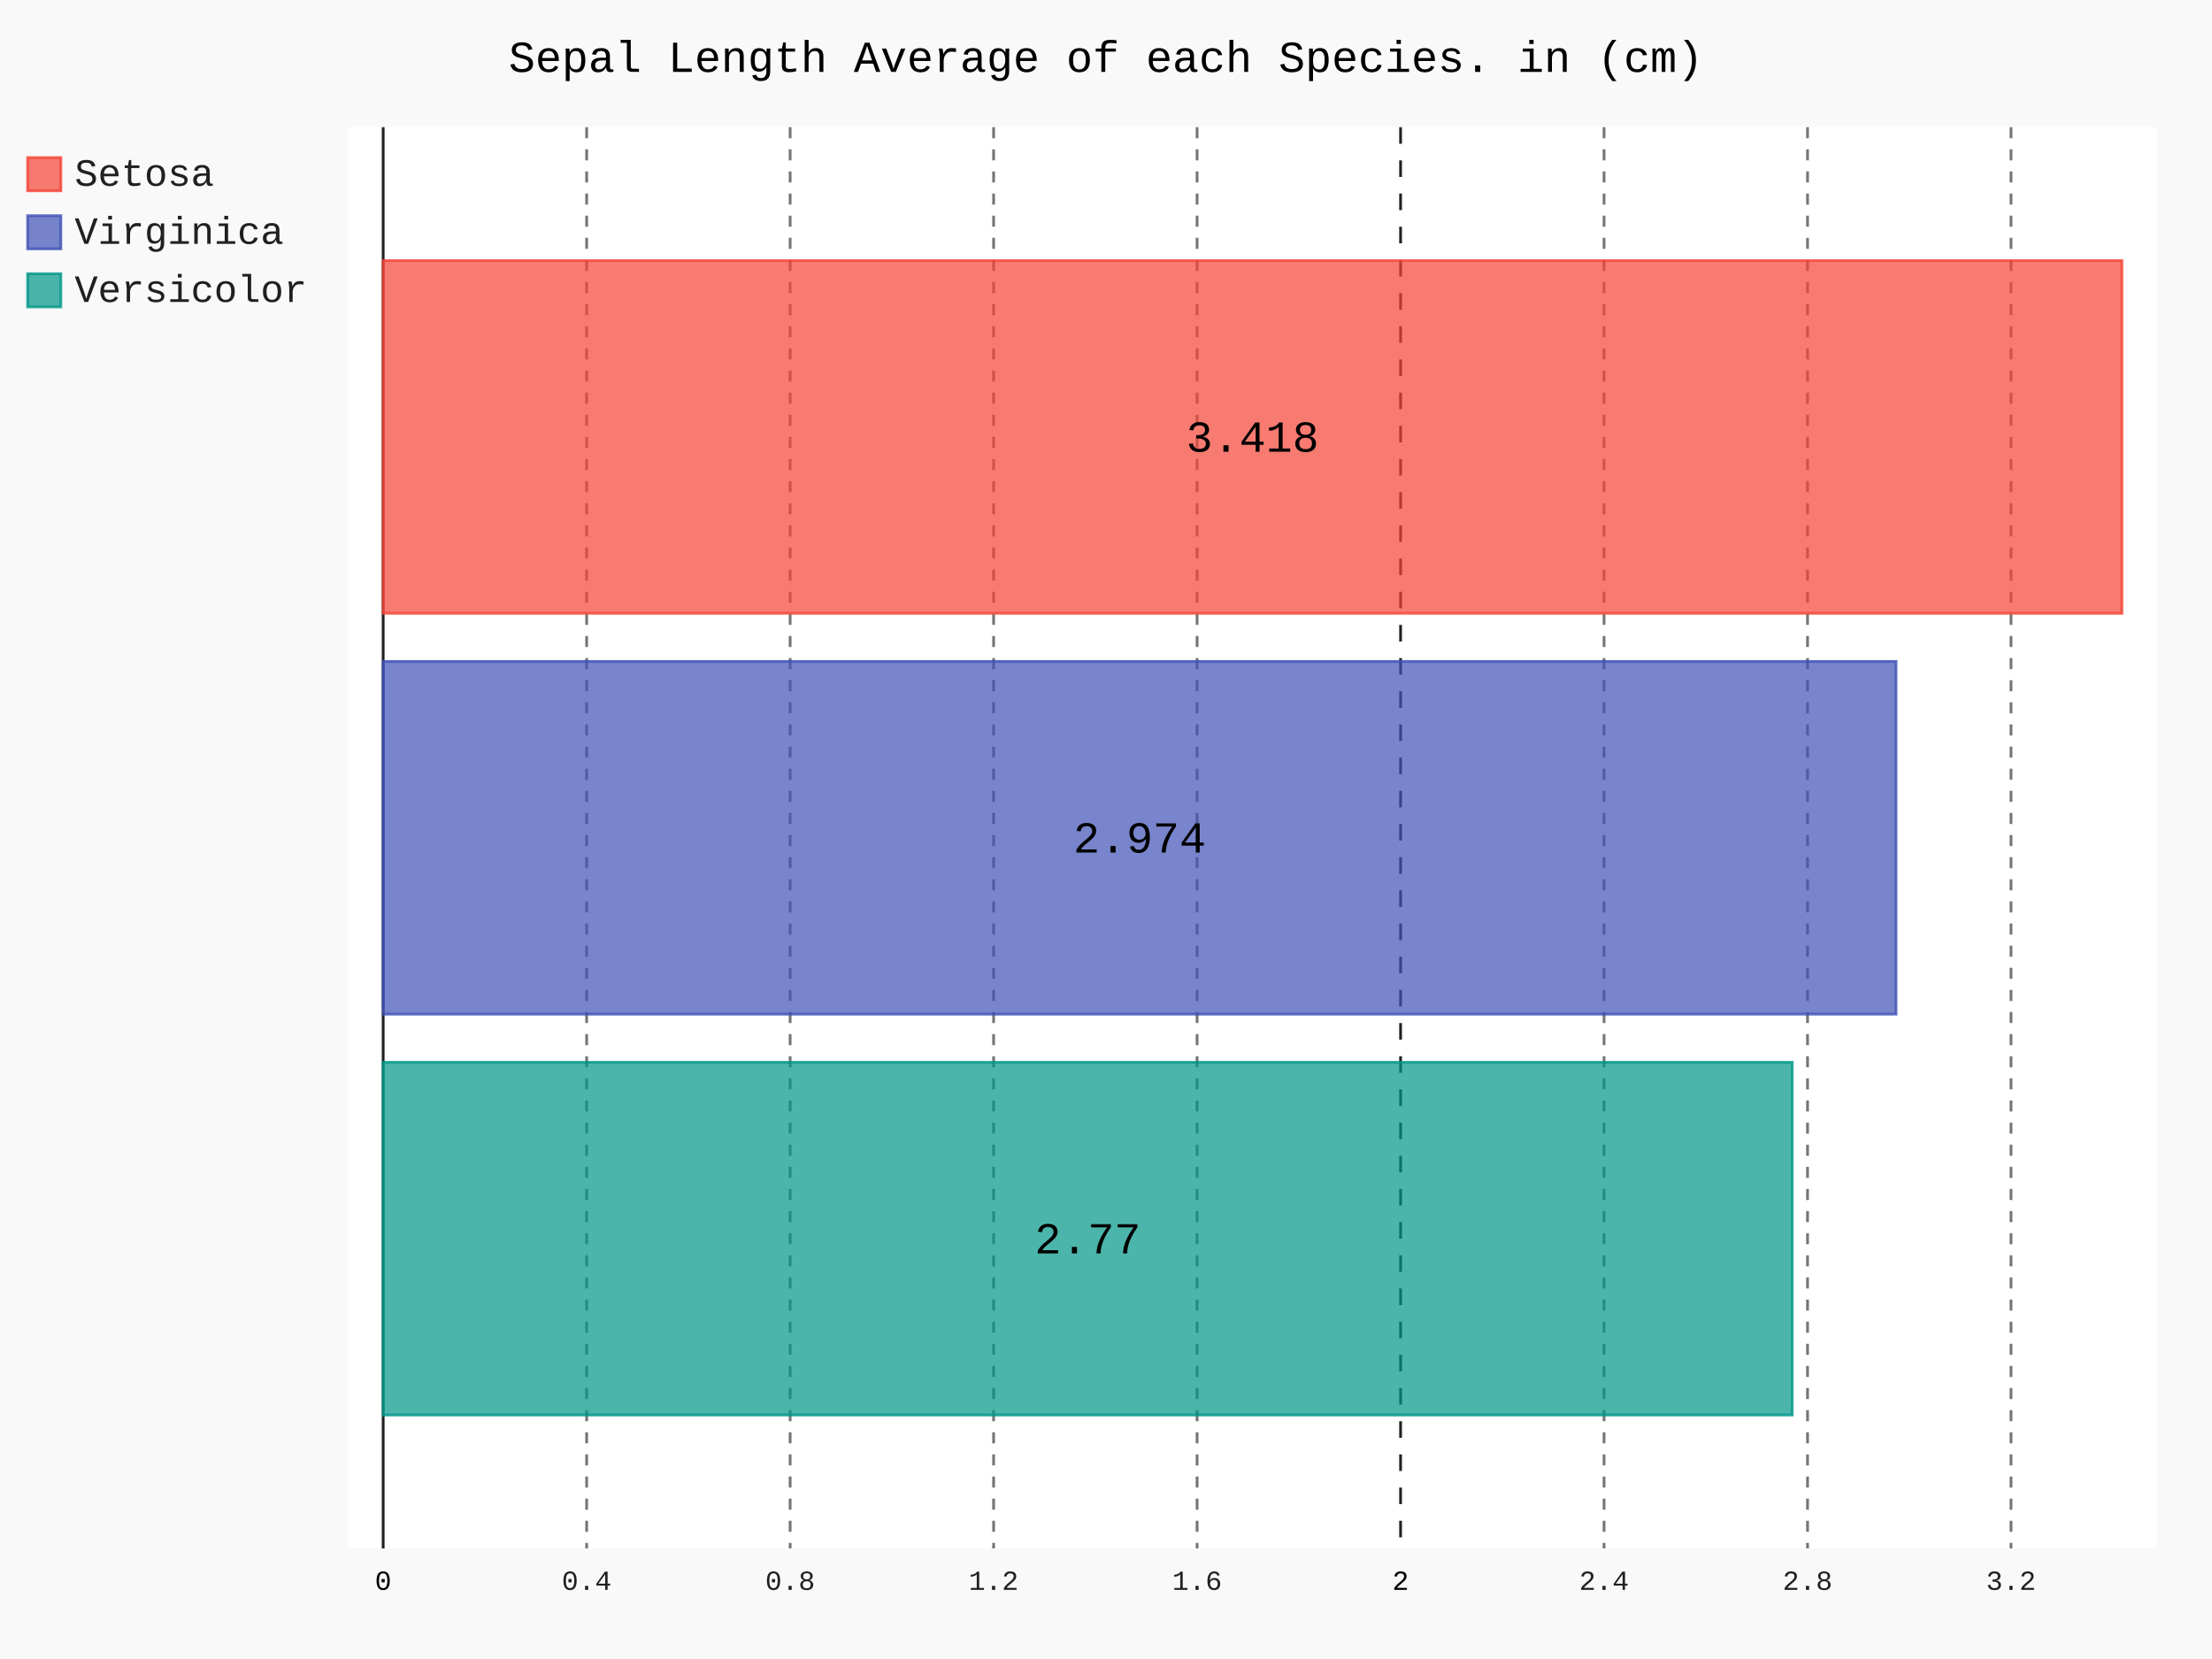
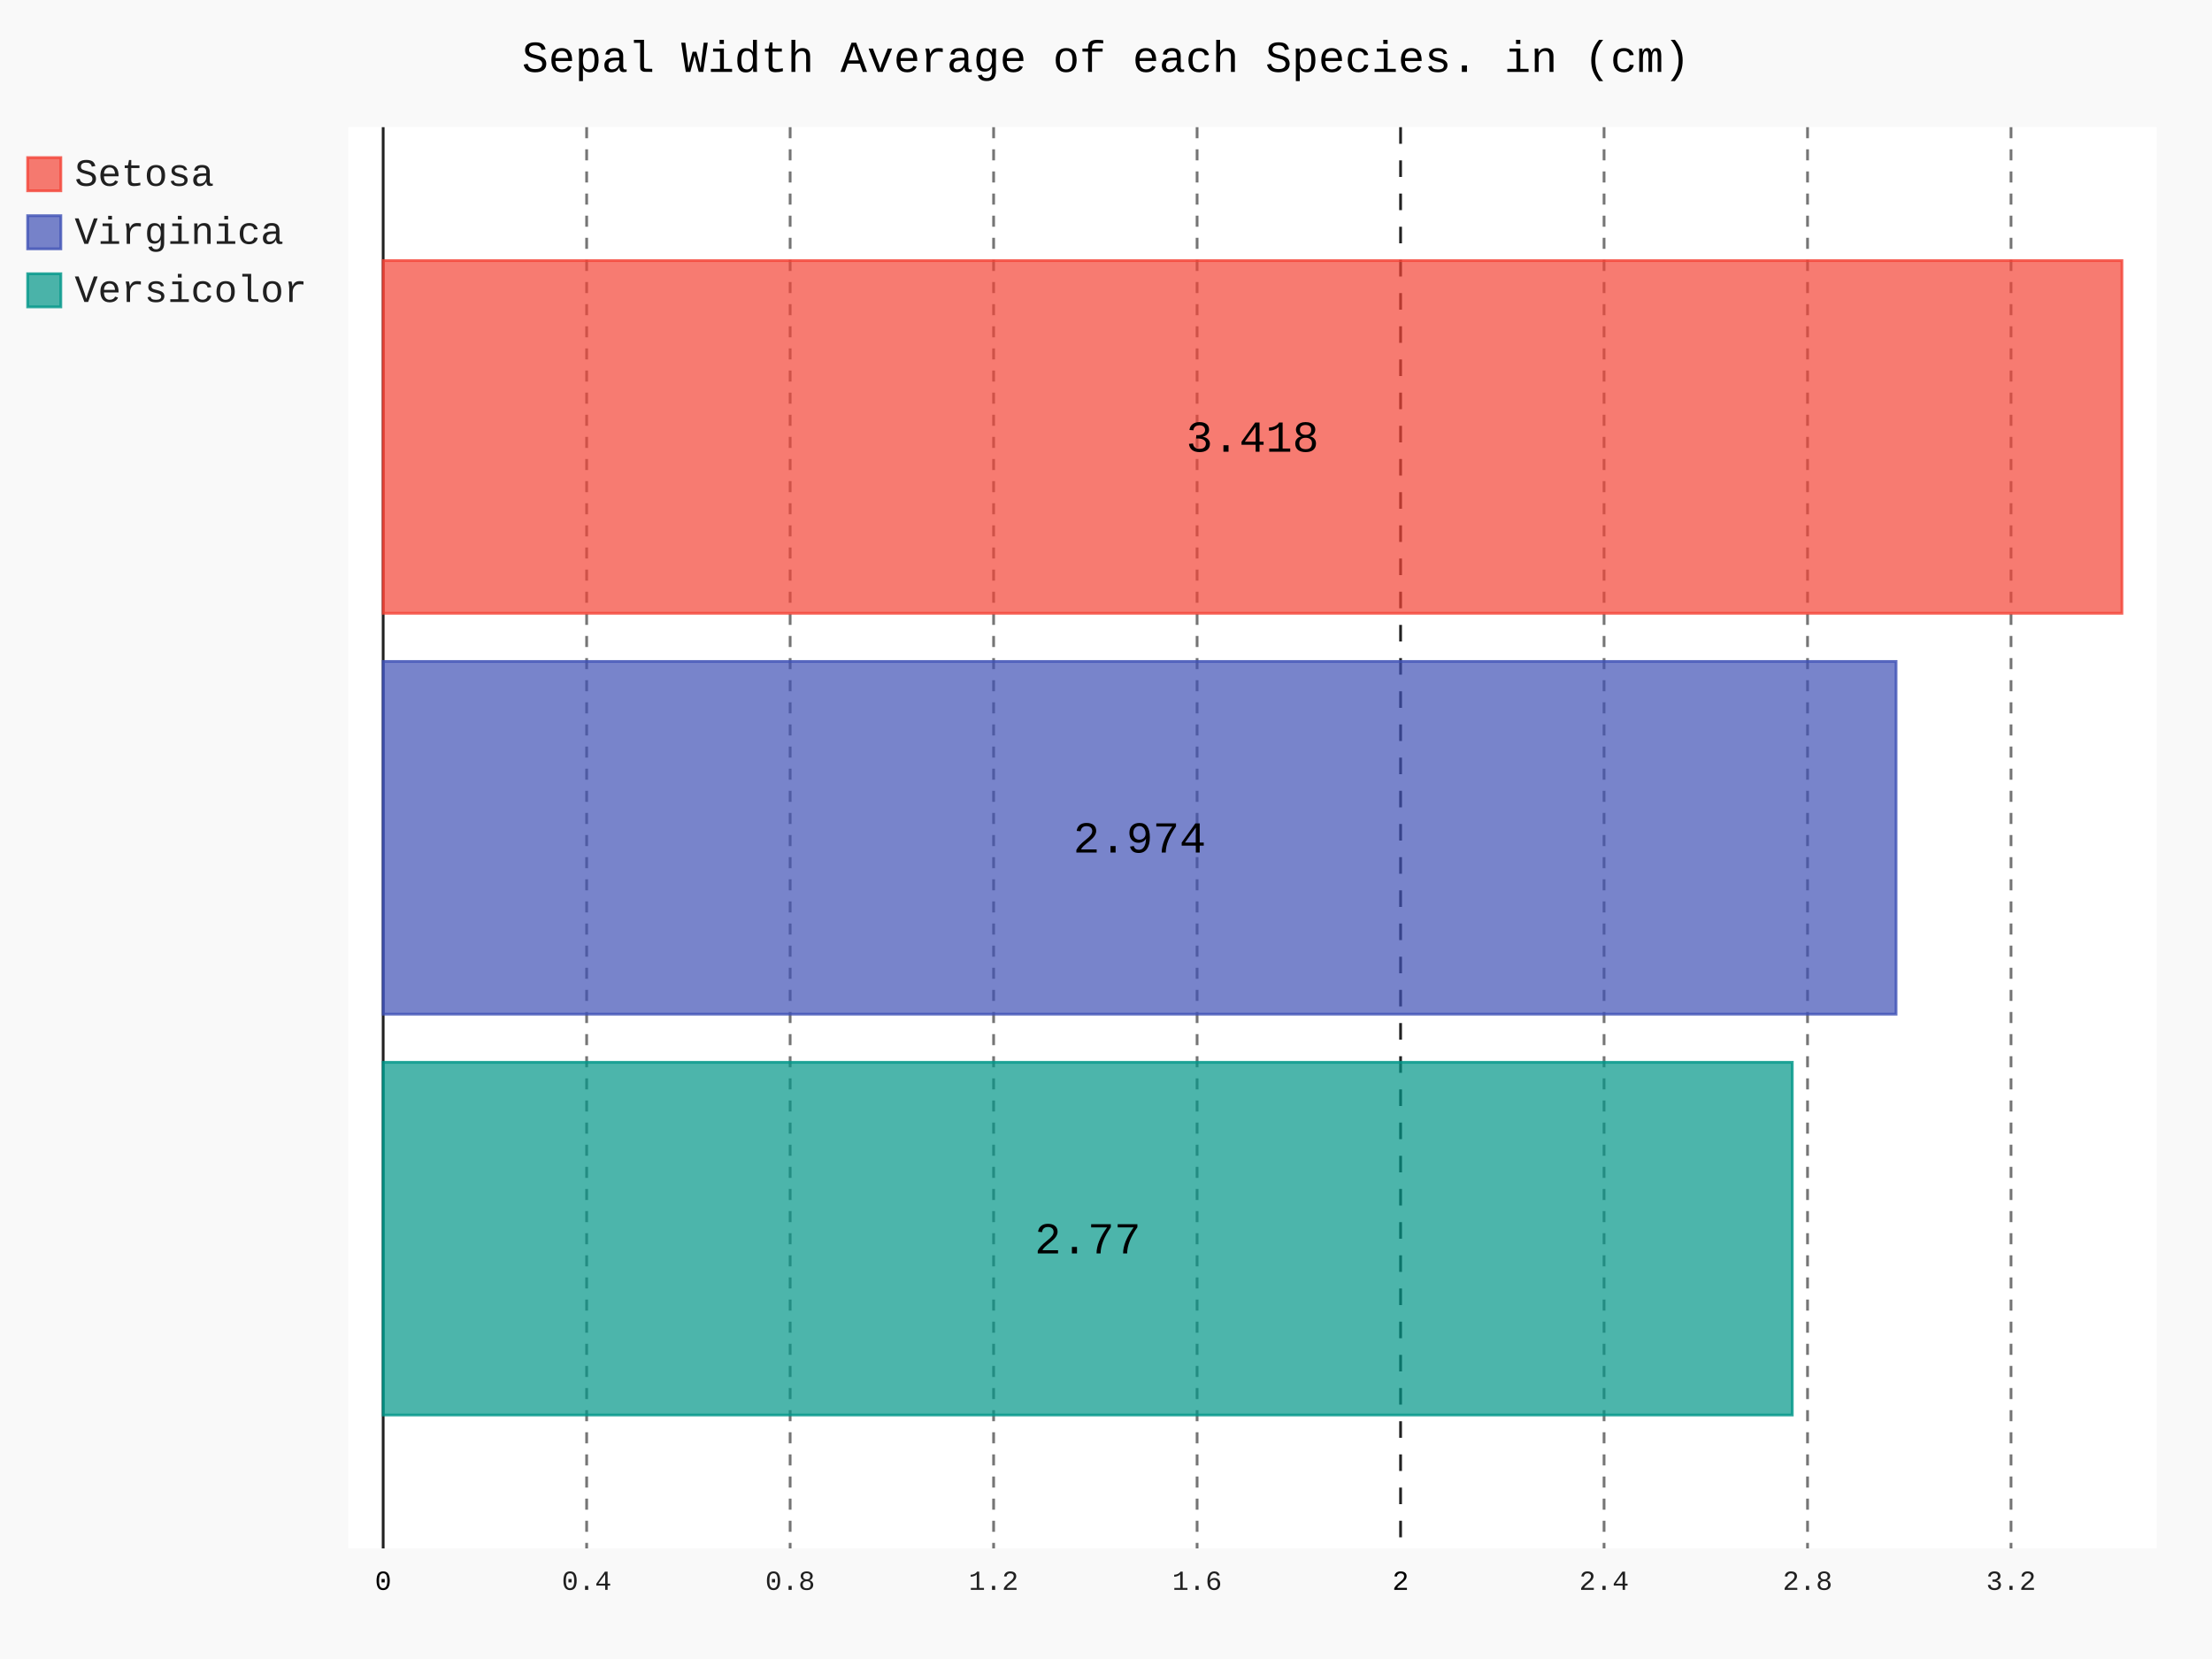
- <svg xmlns="http://www.w3.org/2000/svg" id="chart-e1522e66-8447-4d3b-89d2-620d45ce98e9" class="pygal-chart" viewBox="0 0 800 600">
+ <svg xmlns="http://www.w3.org/2000/svg" id="chart-2ce7ad8d-055e-493c-928e-c20fb402c6ab" class="pygal-chart" viewBox="0 0 800 600">
  <defs>
-     <style type="text/css">#chart-e1522e66-8447-4d3b-89d2-620d45ce98e9{-webkit-user-select:none;-webkit-font-smoothing:antialiased;font-family:Consolas,"Liberation Mono",Menlo,Courier,monospace}#chart-e1522e66-8447-4d3b-89d2-620d45ce98e9 .title{font-family:Consolas,"Liberation Mono",Menlo,Courier,monospace;font-size:16px}#chart-e1522e66-8447-4d3b-89d2-620d45ce98e9 .legends .legend text{font-family:Consolas,"Liberation Mono",Menlo,Courier,monospace;font-size:14px}#chart-e1522e66-8447-4d3b-89d2-620d45ce98e9 .axis text{font-family:Consolas,"Liberation Mono",Menlo,Courier,monospace;font-size:10px}#chart-e1522e66-8447-4d3b-89d2-620d45ce98e9 .axis text.major{font-family:Consolas,"Liberation Mono",Menlo,Courier,monospace;font-size:10px}#chart-e1522e66-8447-4d3b-89d2-620d45ce98e9 .text-overlay text.value{font-family:Consolas,"Liberation Mono",Menlo,Courier,monospace;font-size:16px}#chart-e1522e66-8447-4d3b-89d2-620d45ce98e9 .text-overlay text.label{font-family:Consolas,"Liberation Mono",Menlo,Courier,monospace;font-size:10px}#chart-e1522e66-8447-4d3b-89d2-620d45ce98e9 .tooltip{font-family:Consolas,"Liberation Mono",Menlo,Courier,monospace;font-size:14px}#chart-e1522e66-8447-4d3b-89d2-620d45ce98e9 text.no_data{font-family:Consolas,"Liberation Mono",Menlo,Courier,monospace;font-size:64px}
- #chart-e1522e66-8447-4d3b-89d2-620d45ce98e9{background-color:rgba(249,249,249,1)}#chart-e1522e66-8447-4d3b-89d2-620d45ce98e9 path,#chart-e1522e66-8447-4d3b-89d2-620d45ce98e9 line,#chart-e1522e66-8447-4d3b-89d2-620d45ce98e9 rect,#chart-e1522e66-8447-4d3b-89d2-620d45ce98e9 circle{-webkit-transition:150ms;-moz-transition:150ms;transition:150ms}#chart-e1522e66-8447-4d3b-89d2-620d45ce98e9 .graph &gt; .background{fill:rgba(249,249,249,1)}#chart-e1522e66-8447-4d3b-89d2-620d45ce98e9 .plot &gt; .background{fill:rgba(255,255,255,1)}#chart-e1522e66-8447-4d3b-89d2-620d45ce98e9 .graph{fill:rgba(0,0,0,.87)}#chart-e1522e66-8447-4d3b-89d2-620d45ce98e9 text.no_data{fill:rgba(0,0,0,1)}#chart-e1522e66-8447-4d3b-89d2-620d45ce98e9 .title{fill:rgba(0,0,0,1)}#chart-e1522e66-8447-4d3b-89d2-620d45ce98e9 .legends .legend text{fill:rgba(0,0,0,.87)}#chart-e1522e66-8447-4d3b-89d2-620d45ce98e9 .legends .legend:hover text{fill:rgba(0,0,0,1)}#chart-e1522e66-8447-4d3b-89d2-620d45ce98e9 .axis .line{stroke:rgba(0,0,0,1)}#chart-e1522e66-8447-4d3b-89d2-620d45ce98e9 .axis .guide.line{stroke:rgba(0,0,0,.54)}#chart-e1522e66-8447-4d3b-89d2-620d45ce98e9 .axis .major.line{stroke:rgba(0,0,0,.87)}#chart-e1522e66-8447-4d3b-89d2-620d45ce98e9 .axis text.major{fill:rgba(0,0,0,1)}#chart-e1522e66-8447-4d3b-89d2-620d45ce98e9 .axis.y .guides:hover .guide.line,#chart-e1522e66-8447-4d3b-89d2-620d45ce98e9 .line-graph .axis.x .guides:hover .guide.line,#chart-e1522e66-8447-4d3b-89d2-620d45ce98e9 .stackedline-graph .axis.x .guides:hover .guide.line,#chart-e1522e66-8447-4d3b-89d2-620d45ce98e9 .xy-graph .axis.x .guides:hover .guide.line{stroke:rgba(0,0,0,1)}#chart-e1522e66-8447-4d3b-89d2-620d45ce98e9 .axis .guides:hover text{fill:rgba(0,0,0,1)}#chart-e1522e66-8447-4d3b-89d2-620d45ce98e9 .reactive{fill-opacity:.7;stroke-opacity:.8}#chart-e1522e66-8447-4d3b-89d2-620d45ce98e9 .ci{stroke:rgba(0,0,0,.87)}#chart-e1522e66-8447-4d3b-89d2-620d45ce98e9 .reactive.active,#chart-e1522e66-8447-4d3b-89d2-620d45ce98e9 .active .reactive{fill-opacity:.8;stroke-opacity:.9;stroke-width:4}#chart-e1522e66-8447-4d3b-89d2-620d45ce98e9 .ci .reactive.active{stroke-width:1.5}#chart-e1522e66-8447-4d3b-89d2-620d45ce98e9 .series text{fill:rgba(0,0,0,1)}#chart-e1522e66-8447-4d3b-89d2-620d45ce98e9 .tooltip rect{fill:rgba(255,255,255,1);stroke:rgba(0,0,0,1);-webkit-transition:opacity 150ms;-moz-transition:opacity 150ms;transition:opacity 150ms}#chart-e1522e66-8447-4d3b-89d2-620d45ce98e9 .tooltip .label{fill:rgba(0,0,0,.87)}#chart-e1522e66-8447-4d3b-89d2-620d45ce98e9 .tooltip .label{fill:rgba(0,0,0,.87)}#chart-e1522e66-8447-4d3b-89d2-620d45ce98e9 .tooltip .legend{font-size:.8em;fill:rgba(0,0,0,.54)}#chart-e1522e66-8447-4d3b-89d2-620d45ce98e9 .tooltip .x_label{font-size:.6em;fill:rgba(0,0,0,1)}#chart-e1522e66-8447-4d3b-89d2-620d45ce98e9 .tooltip .xlink{font-size:.5em;text-decoration:underline}#chart-e1522e66-8447-4d3b-89d2-620d45ce98e9 .tooltip .value{font-size:1.5em}#chart-e1522e66-8447-4d3b-89d2-620d45ce98e9 .bound{font-size:.5em}#chart-e1522e66-8447-4d3b-89d2-620d45ce98e9 .max-value{font-size:.75em;fill:rgba(0,0,0,.54)}#chart-e1522e66-8447-4d3b-89d2-620d45ce98e9 .map-element{fill:rgba(255,255,255,1);stroke:rgba(0,0,0,.54) !important}#chart-e1522e66-8447-4d3b-89d2-620d45ce98e9 .map-element .reactive{fill-opacity:inherit;stroke-opacity:inherit}#chart-e1522e66-8447-4d3b-89d2-620d45ce98e9 .color-0,#chart-e1522e66-8447-4d3b-89d2-620d45ce98e9 .color-0 a:visited{stroke:#F44336;fill:#F44336}#chart-e1522e66-8447-4d3b-89d2-620d45ce98e9 .color-1,#chart-e1522e66-8447-4d3b-89d2-620d45ce98e9 .color-1 a:visited{stroke:#3F51B5;fill:#3F51B5}#chart-e1522e66-8447-4d3b-89d2-620d45ce98e9 .color-2,#chart-e1522e66-8447-4d3b-89d2-620d45ce98e9 .color-2 a:visited{stroke:#009688;fill:#009688}#chart-e1522e66-8447-4d3b-89d2-620d45ce98e9 .text-overlay .color-0 text{fill:black}#chart-e1522e66-8447-4d3b-89d2-620d45ce98e9 .text-overlay .color-1 text{fill:black}#chart-e1522e66-8447-4d3b-89d2-620d45ce98e9 .text-overlay .color-2 text{fill:black}
- #chart-e1522e66-8447-4d3b-89d2-620d45ce98e9 text.no_data{text-anchor:middle}#chart-e1522e66-8447-4d3b-89d2-620d45ce98e9 .guide.line{fill:none}#chart-e1522e66-8447-4d3b-89d2-620d45ce98e9 .centered{text-anchor:middle}#chart-e1522e66-8447-4d3b-89d2-620d45ce98e9 .title{text-anchor:middle}#chart-e1522e66-8447-4d3b-89d2-620d45ce98e9 .legends .legend text{fill-opacity:1}#chart-e1522e66-8447-4d3b-89d2-620d45ce98e9 .axis.x text{text-anchor:middle}#chart-e1522e66-8447-4d3b-89d2-620d45ce98e9 .axis.x:not(.web) text[transform]{text-anchor:start}#chart-e1522e66-8447-4d3b-89d2-620d45ce98e9 .axis.x:not(.web) text[transform].backwards{text-anchor:end}#chart-e1522e66-8447-4d3b-89d2-620d45ce98e9 .axis.y text{text-anchor:end}#chart-e1522e66-8447-4d3b-89d2-620d45ce98e9 .axis.y text[transform].backwards{text-anchor:start}#chart-e1522e66-8447-4d3b-89d2-620d45ce98e9 .axis.y2 text{text-anchor:start}#chart-e1522e66-8447-4d3b-89d2-620d45ce98e9 .axis.y2 text[transform].backwards{text-anchor:end}#chart-e1522e66-8447-4d3b-89d2-620d45ce98e9 .axis .guide.line{stroke-dasharray:4,4}#chart-e1522e66-8447-4d3b-89d2-620d45ce98e9 .axis .major.guide.line{stroke-dasharray:6,6}#chart-e1522e66-8447-4d3b-89d2-620d45ce98e9 .horizontal .axis.y .guide.line,#chart-e1522e66-8447-4d3b-89d2-620d45ce98e9 .horizontal .axis.y2 .guide.line,#chart-e1522e66-8447-4d3b-89d2-620d45ce98e9 .vertical .axis.x .guide.line{opacity:0}#chart-e1522e66-8447-4d3b-89d2-620d45ce98e9 .horizontal .axis.always_show .guide.line,#chart-e1522e66-8447-4d3b-89d2-620d45ce98e9 .vertical .axis.always_show .guide.line{opacity:1 !important}#chart-e1522e66-8447-4d3b-89d2-620d45ce98e9 .axis.y .guides:hover .guide.line,#chart-e1522e66-8447-4d3b-89d2-620d45ce98e9 .axis.y2 .guides:hover .guide.line,#chart-e1522e66-8447-4d3b-89d2-620d45ce98e9 .axis.x .guides:hover .guide.line{opacity:1}#chart-e1522e66-8447-4d3b-89d2-620d45ce98e9 .axis .guides:hover text{opacity:1}#chart-e1522e66-8447-4d3b-89d2-620d45ce98e9 .nofill{fill:none}#chart-e1522e66-8447-4d3b-89d2-620d45ce98e9 .subtle-fill{fill-opacity:.2}#chart-e1522e66-8447-4d3b-89d2-620d45ce98e9 .dot{stroke-width:1px;fill-opacity:1}#chart-e1522e66-8447-4d3b-89d2-620d45ce98e9 .dot.active{stroke-width:5px}#chart-e1522e66-8447-4d3b-89d2-620d45ce98e9 .dot.negative{fill:transparent}#chart-e1522e66-8447-4d3b-89d2-620d45ce98e9 text,#chart-e1522e66-8447-4d3b-89d2-620d45ce98e9 tspan{stroke:none !important}#chart-e1522e66-8447-4d3b-89d2-620d45ce98e9 .series text.active{opacity:1}#chart-e1522e66-8447-4d3b-89d2-620d45ce98e9 .tooltip rect{fill-opacity:.95;stroke-width:.5}#chart-e1522e66-8447-4d3b-89d2-620d45ce98e9 .tooltip text{fill-opacity:1}#chart-e1522e66-8447-4d3b-89d2-620d45ce98e9 .showable{visibility:hidden}#chart-e1522e66-8447-4d3b-89d2-620d45ce98e9 .showable.shown{visibility:visible}#chart-e1522e66-8447-4d3b-89d2-620d45ce98e9 .gauge-background{fill:rgba(229,229,229,1);stroke:none}#chart-e1522e66-8447-4d3b-89d2-620d45ce98e9 .bg-lines{stroke:rgba(249,249,249,1);stroke-width:2px}</style>
+     <style type="text/css">#chart-2ce7ad8d-055e-493c-928e-c20fb402c6ab{-webkit-user-select:none;-webkit-font-smoothing:antialiased;font-family:Consolas,"Liberation Mono",Menlo,Courier,monospace}#chart-2ce7ad8d-055e-493c-928e-c20fb402c6ab .title{font-family:Consolas,"Liberation Mono",Menlo,Courier,monospace;font-size:16px}#chart-2ce7ad8d-055e-493c-928e-c20fb402c6ab .legends .legend text{font-family:Consolas,"Liberation Mono",Menlo,Courier,monospace;font-size:14px}#chart-2ce7ad8d-055e-493c-928e-c20fb402c6ab .axis text{font-family:Consolas,"Liberation Mono",Menlo,Courier,monospace;font-size:10px}#chart-2ce7ad8d-055e-493c-928e-c20fb402c6ab .axis text.major{font-family:Consolas,"Liberation Mono",Menlo,Courier,monospace;font-size:10px}#chart-2ce7ad8d-055e-493c-928e-c20fb402c6ab .text-overlay text.value{font-family:Consolas,"Liberation Mono",Menlo,Courier,monospace;font-size:16px}#chart-2ce7ad8d-055e-493c-928e-c20fb402c6ab .text-overlay text.label{font-family:Consolas,"Liberation Mono",Menlo,Courier,monospace;font-size:10px}#chart-2ce7ad8d-055e-493c-928e-c20fb402c6ab .tooltip{font-family:Consolas,"Liberation Mono",Menlo,Courier,monospace;font-size:14px}#chart-2ce7ad8d-055e-493c-928e-c20fb402c6ab text.no_data{font-family:Consolas,"Liberation Mono",Menlo,Courier,monospace;font-size:64px}
+ #chart-2ce7ad8d-055e-493c-928e-c20fb402c6ab{background-color:rgba(249,249,249,1)}#chart-2ce7ad8d-055e-493c-928e-c20fb402c6ab path,#chart-2ce7ad8d-055e-493c-928e-c20fb402c6ab line,#chart-2ce7ad8d-055e-493c-928e-c20fb402c6ab rect,#chart-2ce7ad8d-055e-493c-928e-c20fb402c6ab circle{-webkit-transition:150ms;-moz-transition:150ms;transition:150ms}#chart-2ce7ad8d-055e-493c-928e-c20fb402c6ab .graph &gt; .background{fill:rgba(249,249,249,1)}#chart-2ce7ad8d-055e-493c-928e-c20fb402c6ab .plot &gt; .background{fill:rgba(255,255,255,1)}#chart-2ce7ad8d-055e-493c-928e-c20fb402c6ab .graph{fill:rgba(0,0,0,.87)}#chart-2ce7ad8d-055e-493c-928e-c20fb402c6ab text.no_data{fill:rgba(0,0,0,1)}#chart-2ce7ad8d-055e-493c-928e-c20fb402c6ab .title{fill:rgba(0,0,0,1)}#chart-2ce7ad8d-055e-493c-928e-c20fb402c6ab .legends .legend text{fill:rgba(0,0,0,.87)}#chart-2ce7ad8d-055e-493c-928e-c20fb402c6ab .legends .legend:hover text{fill:rgba(0,0,0,1)}#chart-2ce7ad8d-055e-493c-928e-c20fb402c6ab .axis .line{stroke:rgba(0,0,0,1)}#chart-2ce7ad8d-055e-493c-928e-c20fb402c6ab .axis .guide.line{stroke:rgba(0,0,0,.54)}#chart-2ce7ad8d-055e-493c-928e-c20fb402c6ab .axis .major.line{stroke:rgba(0,0,0,.87)}#chart-2ce7ad8d-055e-493c-928e-c20fb402c6ab .axis text.major{fill:rgba(0,0,0,1)}#chart-2ce7ad8d-055e-493c-928e-c20fb402c6ab .axis.y .guides:hover .guide.line,#chart-2ce7ad8d-055e-493c-928e-c20fb402c6ab .line-graph .axis.x .guides:hover .guide.line,#chart-2ce7ad8d-055e-493c-928e-c20fb402c6ab .stackedline-graph .axis.x .guides:hover .guide.line,#chart-2ce7ad8d-055e-493c-928e-c20fb402c6ab .xy-graph .axis.x .guides:hover .guide.line{stroke:rgba(0,0,0,1)}#chart-2ce7ad8d-055e-493c-928e-c20fb402c6ab .axis .guides:hover text{fill:rgba(0,0,0,1)}#chart-2ce7ad8d-055e-493c-928e-c20fb402c6ab .reactive{fill-opacity:.7;stroke-opacity:.8}#chart-2ce7ad8d-055e-493c-928e-c20fb402c6ab .ci{stroke:rgba(0,0,0,.87)}#chart-2ce7ad8d-055e-493c-928e-c20fb402c6ab .reactive.active,#chart-2ce7ad8d-055e-493c-928e-c20fb402c6ab .active .reactive{fill-opacity:.8;stroke-opacity:.9;stroke-width:4}#chart-2ce7ad8d-055e-493c-928e-c20fb402c6ab .ci .reactive.active{stroke-width:1.5}#chart-2ce7ad8d-055e-493c-928e-c20fb402c6ab .series text{fill:rgba(0,0,0,1)}#chart-2ce7ad8d-055e-493c-928e-c20fb402c6ab .tooltip rect{fill:rgba(255,255,255,1);stroke:rgba(0,0,0,1);-webkit-transition:opacity 150ms;-moz-transition:opacity 150ms;transition:opacity 150ms}#chart-2ce7ad8d-055e-493c-928e-c20fb402c6ab .tooltip .label{fill:rgba(0,0,0,.87)}#chart-2ce7ad8d-055e-493c-928e-c20fb402c6ab .tooltip .label{fill:rgba(0,0,0,.87)}#chart-2ce7ad8d-055e-493c-928e-c20fb402c6ab .tooltip .legend{font-size:.8em;fill:rgba(0,0,0,.54)}#chart-2ce7ad8d-055e-493c-928e-c20fb402c6ab .tooltip .x_label{font-size:.6em;fill:rgba(0,0,0,1)}#chart-2ce7ad8d-055e-493c-928e-c20fb402c6ab .tooltip .xlink{font-size:.5em;text-decoration:underline}#chart-2ce7ad8d-055e-493c-928e-c20fb402c6ab .tooltip .value{font-size:1.5em}#chart-2ce7ad8d-055e-493c-928e-c20fb402c6ab .bound{font-size:.5em}#chart-2ce7ad8d-055e-493c-928e-c20fb402c6ab .max-value{font-size:.75em;fill:rgba(0,0,0,.54)}#chart-2ce7ad8d-055e-493c-928e-c20fb402c6ab .map-element{fill:rgba(255,255,255,1);stroke:rgba(0,0,0,.54) !important}#chart-2ce7ad8d-055e-493c-928e-c20fb402c6ab .map-element .reactive{fill-opacity:inherit;stroke-opacity:inherit}#chart-2ce7ad8d-055e-493c-928e-c20fb402c6ab .color-0,#chart-2ce7ad8d-055e-493c-928e-c20fb402c6ab .color-0 a:visited{stroke:#F44336;fill:#F44336}#chart-2ce7ad8d-055e-493c-928e-c20fb402c6ab .color-1,#chart-2ce7ad8d-055e-493c-928e-c20fb402c6ab .color-1 a:visited{stroke:#3F51B5;fill:#3F51B5}#chart-2ce7ad8d-055e-493c-928e-c20fb402c6ab .color-2,#chart-2ce7ad8d-055e-493c-928e-c20fb402c6ab .color-2 a:visited{stroke:#009688;fill:#009688}#chart-2ce7ad8d-055e-493c-928e-c20fb402c6ab .text-overlay .color-0 text{fill:black}#chart-2ce7ad8d-055e-493c-928e-c20fb402c6ab .text-overlay .color-1 text{fill:black}#chart-2ce7ad8d-055e-493c-928e-c20fb402c6ab .text-overlay .color-2 text{fill:black}
+ #chart-2ce7ad8d-055e-493c-928e-c20fb402c6ab text.no_data{text-anchor:middle}#chart-2ce7ad8d-055e-493c-928e-c20fb402c6ab .guide.line{fill:none}#chart-2ce7ad8d-055e-493c-928e-c20fb402c6ab .centered{text-anchor:middle}#chart-2ce7ad8d-055e-493c-928e-c20fb402c6ab .title{text-anchor:middle}#chart-2ce7ad8d-055e-493c-928e-c20fb402c6ab .legends .legend text{fill-opacity:1}#chart-2ce7ad8d-055e-493c-928e-c20fb402c6ab .axis.x text{text-anchor:middle}#chart-2ce7ad8d-055e-493c-928e-c20fb402c6ab .axis.x:not(.web) text[transform]{text-anchor:start}#chart-2ce7ad8d-055e-493c-928e-c20fb402c6ab .axis.x:not(.web) text[transform].backwards{text-anchor:end}#chart-2ce7ad8d-055e-493c-928e-c20fb402c6ab .axis.y text{text-anchor:end}#chart-2ce7ad8d-055e-493c-928e-c20fb402c6ab .axis.y text[transform].backwards{text-anchor:start}#chart-2ce7ad8d-055e-493c-928e-c20fb402c6ab .axis.y2 text{text-anchor:start}#chart-2ce7ad8d-055e-493c-928e-c20fb402c6ab .axis.y2 text[transform].backwards{text-anchor:end}#chart-2ce7ad8d-055e-493c-928e-c20fb402c6ab .axis .guide.line{stroke-dasharray:4,4}#chart-2ce7ad8d-055e-493c-928e-c20fb402c6ab .axis .major.guide.line{stroke-dasharray:6,6}#chart-2ce7ad8d-055e-493c-928e-c20fb402c6ab .horizontal .axis.y .guide.line,#chart-2ce7ad8d-055e-493c-928e-c20fb402c6ab .horizontal .axis.y2 .guide.line,#chart-2ce7ad8d-055e-493c-928e-c20fb402c6ab .vertical .axis.x .guide.line{opacity:0}#chart-2ce7ad8d-055e-493c-928e-c20fb402c6ab .horizontal .axis.always_show .guide.line,#chart-2ce7ad8d-055e-493c-928e-c20fb402c6ab .vertical .axis.always_show .guide.line{opacity:1 !important}#chart-2ce7ad8d-055e-493c-928e-c20fb402c6ab .axis.y .guides:hover .guide.line,#chart-2ce7ad8d-055e-493c-928e-c20fb402c6ab .axis.y2 .guides:hover .guide.line,#chart-2ce7ad8d-055e-493c-928e-c20fb402c6ab .axis.x .guides:hover .guide.line{opacity:1}#chart-2ce7ad8d-055e-493c-928e-c20fb402c6ab .axis .guides:hover text{opacity:1}#chart-2ce7ad8d-055e-493c-928e-c20fb402c6ab .nofill{fill:none}#chart-2ce7ad8d-055e-493c-928e-c20fb402c6ab .subtle-fill{fill-opacity:.2}#chart-2ce7ad8d-055e-493c-928e-c20fb402c6ab .dot{stroke-width:1px;fill-opacity:1}#chart-2ce7ad8d-055e-493c-928e-c20fb402c6ab .dot.active{stroke-width:5px}#chart-2ce7ad8d-055e-493c-928e-c20fb402c6ab .dot.negative{fill:transparent}#chart-2ce7ad8d-055e-493c-928e-c20fb402c6ab text,#chart-2ce7ad8d-055e-493c-928e-c20fb402c6ab tspan{stroke:none !important}#chart-2ce7ad8d-055e-493c-928e-c20fb402c6ab .series text.active{opacity:1}#chart-2ce7ad8d-055e-493c-928e-c20fb402c6ab .tooltip rect{fill-opacity:.95;stroke-width:.5}#chart-2ce7ad8d-055e-493c-928e-c20fb402c6ab .tooltip text{fill-opacity:1}#chart-2ce7ad8d-055e-493c-928e-c20fb402c6ab .showable{visibility:hidden}#chart-2ce7ad8d-055e-493c-928e-c20fb402c6ab .showable.shown{visibility:visible}#chart-2ce7ad8d-055e-493c-928e-c20fb402c6ab .gauge-background{fill:rgba(229,229,229,1);stroke:none}#chart-2ce7ad8d-055e-493c-928e-c20fb402c6ab .bg-lines{stroke:rgba(249,249,249,1);stroke-width:2px}</style>
  </defs>
  <g class="graph horizontalbar-graph horizontal">
    <rect class="background" height="600" width="800" x="0" y="0" />
    <g class="plot" transform="translate(126, 46)">
      <rect class="background" height="514" width="654.0" x="0" y="0" />
      <g class="axis x always_show">
        <g class="guides">
          <path class="axis major line" d="M12.577 0 v514" />
          <text class="major" x="12.577" y="529.0">0</text>
        </g>
        <g class="guides">
          <path class="guide line" d="M86.169 0 v514" />
          <text class="" x="86.169" y="529.0">0.4</text>
        </g>
        <g class="guides">
          <path class="guide line" d="M159.762 0 v514" />
          <text class="" x="159.762" y="529.0">0.8</text>
        </g>
        <g class="guides">
          <path class="guide line" d="M233.354 0 v514" />
          <text class="" x="233.354" y="529.0">1.2</text>
        </g>
        <g class="guides">
          <path class="guide line" d="M306.946 0 v514" />
          <text class="" x="306.946" y="529.0">1.6</text>
        </g>
        <g class="guides">
          <path class="major guide line" d="M380.538 0 v514" />
          <text class="major" x="380.538" y="529.0">2</text>
        </g>
        <g class="guides">
          <path class="guide line" d="M454.131 0 v514" />
          <text class="" x="454.131" y="529.0">2.4</text>
        </g>
        <g class="guides">
          <path class="guide line" d="M527.723 0 v514" />
          <text class="" x="527.723" y="529.0">2.8</text>
        </g>
        <g class="guides">
          <path class="guide line" d="M601.315 0 v514" />
          <text class="" x="601.315" y="529.0">3.2</text>
        </g>
      </g>
      <g class="series serie-2 color-2">
        <g class="bars">
          <g class="bar">
            <rect class="rect reactive tooltip-trigger" height="127.577" rx="0" ry="0" width="509.627" x="12.577" y="338.186" />
          </g>
        </g>
      </g>
      <g class="series serie-1 color-1">
        <g class="bars">
          <g class="bar">
            <rect class="rect reactive tooltip-trigger" height="127.577" rx="0" ry="0" width="547.159" x="12.577" y="193.211" />
          </g>
        </g>
      </g>
      <g class="series serie-0 color-0">
        <g class="bars">
          <g class="bar">
            <rect class="rect reactive tooltip-trigger" height="127.577" rx="0" ry="0" width="628.846" x="12.577" y="48.237" />
          </g>
        </g>
      </g>
    </g>
    <g class="titles">
-       <text class="title plot_title" x="400.0" y="26">Sepal Length Average of each Species. in (cm)</text>
+       <text class="title plot_title" x="400.0" y="26">Sepal Width Average of each Species. in (cm)</text>
    </g>
    <g class="plot overlay" transform="translate(126, 46)">
      <g class="series serie-2 color-2" />
      <g class="series serie-1 color-1" />
      <g class="series serie-0 color-0" />
    </g>
    <g class="plot text-overlay" transform="translate(126, 46)">
      <g class="series serie-2 color-2">
        <text class="value" text-anchor="middle" x="267.39" y="407.308">2.77</text>
      </g>
      <g class="series serie-1 color-1">
        <text class="value" text-anchor="middle" x="286.156" y="262.333">2.974</text>
      </g>
      <g class="series serie-0 color-0">
        <text class="value" text-anchor="middle" x="327.0" y="117.359">3.418</text>
      </g>
    </g>
    <g class="plot tooltip-overlay" transform="translate(126, 46)">
      <g class="tooltip" style="opacity: 0" transform="translate(0 0)">
        <rect class="tooltip-box" height="0" rx="0" ry="0" width="0" />
        <g class="text" />
      </g>
    </g>
    <g class="legends" transform="translate(10, 56)">
      <g class="legend reactive activate-serie" id="activate-serie-0">
        <rect class="color-0 reactive" height="12" width="12" x="0.0" y="1.0" />
        <text x="17.0" y="11.2">Setosa</text>
      </g>
      <g class="legend reactive activate-serie" id="activate-serie-1">
        <rect class="color-1 reactive" height="12" width="12" x="0.0" y="22.0" />
        <text x="17.0" y="32.2">Virginica</text>
      </g>
      <g class="legend reactive activate-serie" id="activate-serie-2">
        <rect class="color-2 reactive" height="12" width="12" x="0.0" y="43.0" />
        <text x="17.0" y="53.2">Versicolor</text>
      </g>
    </g>
    <g class="legends" transform="translate(790, 56)" />
  </g>
</svg>
